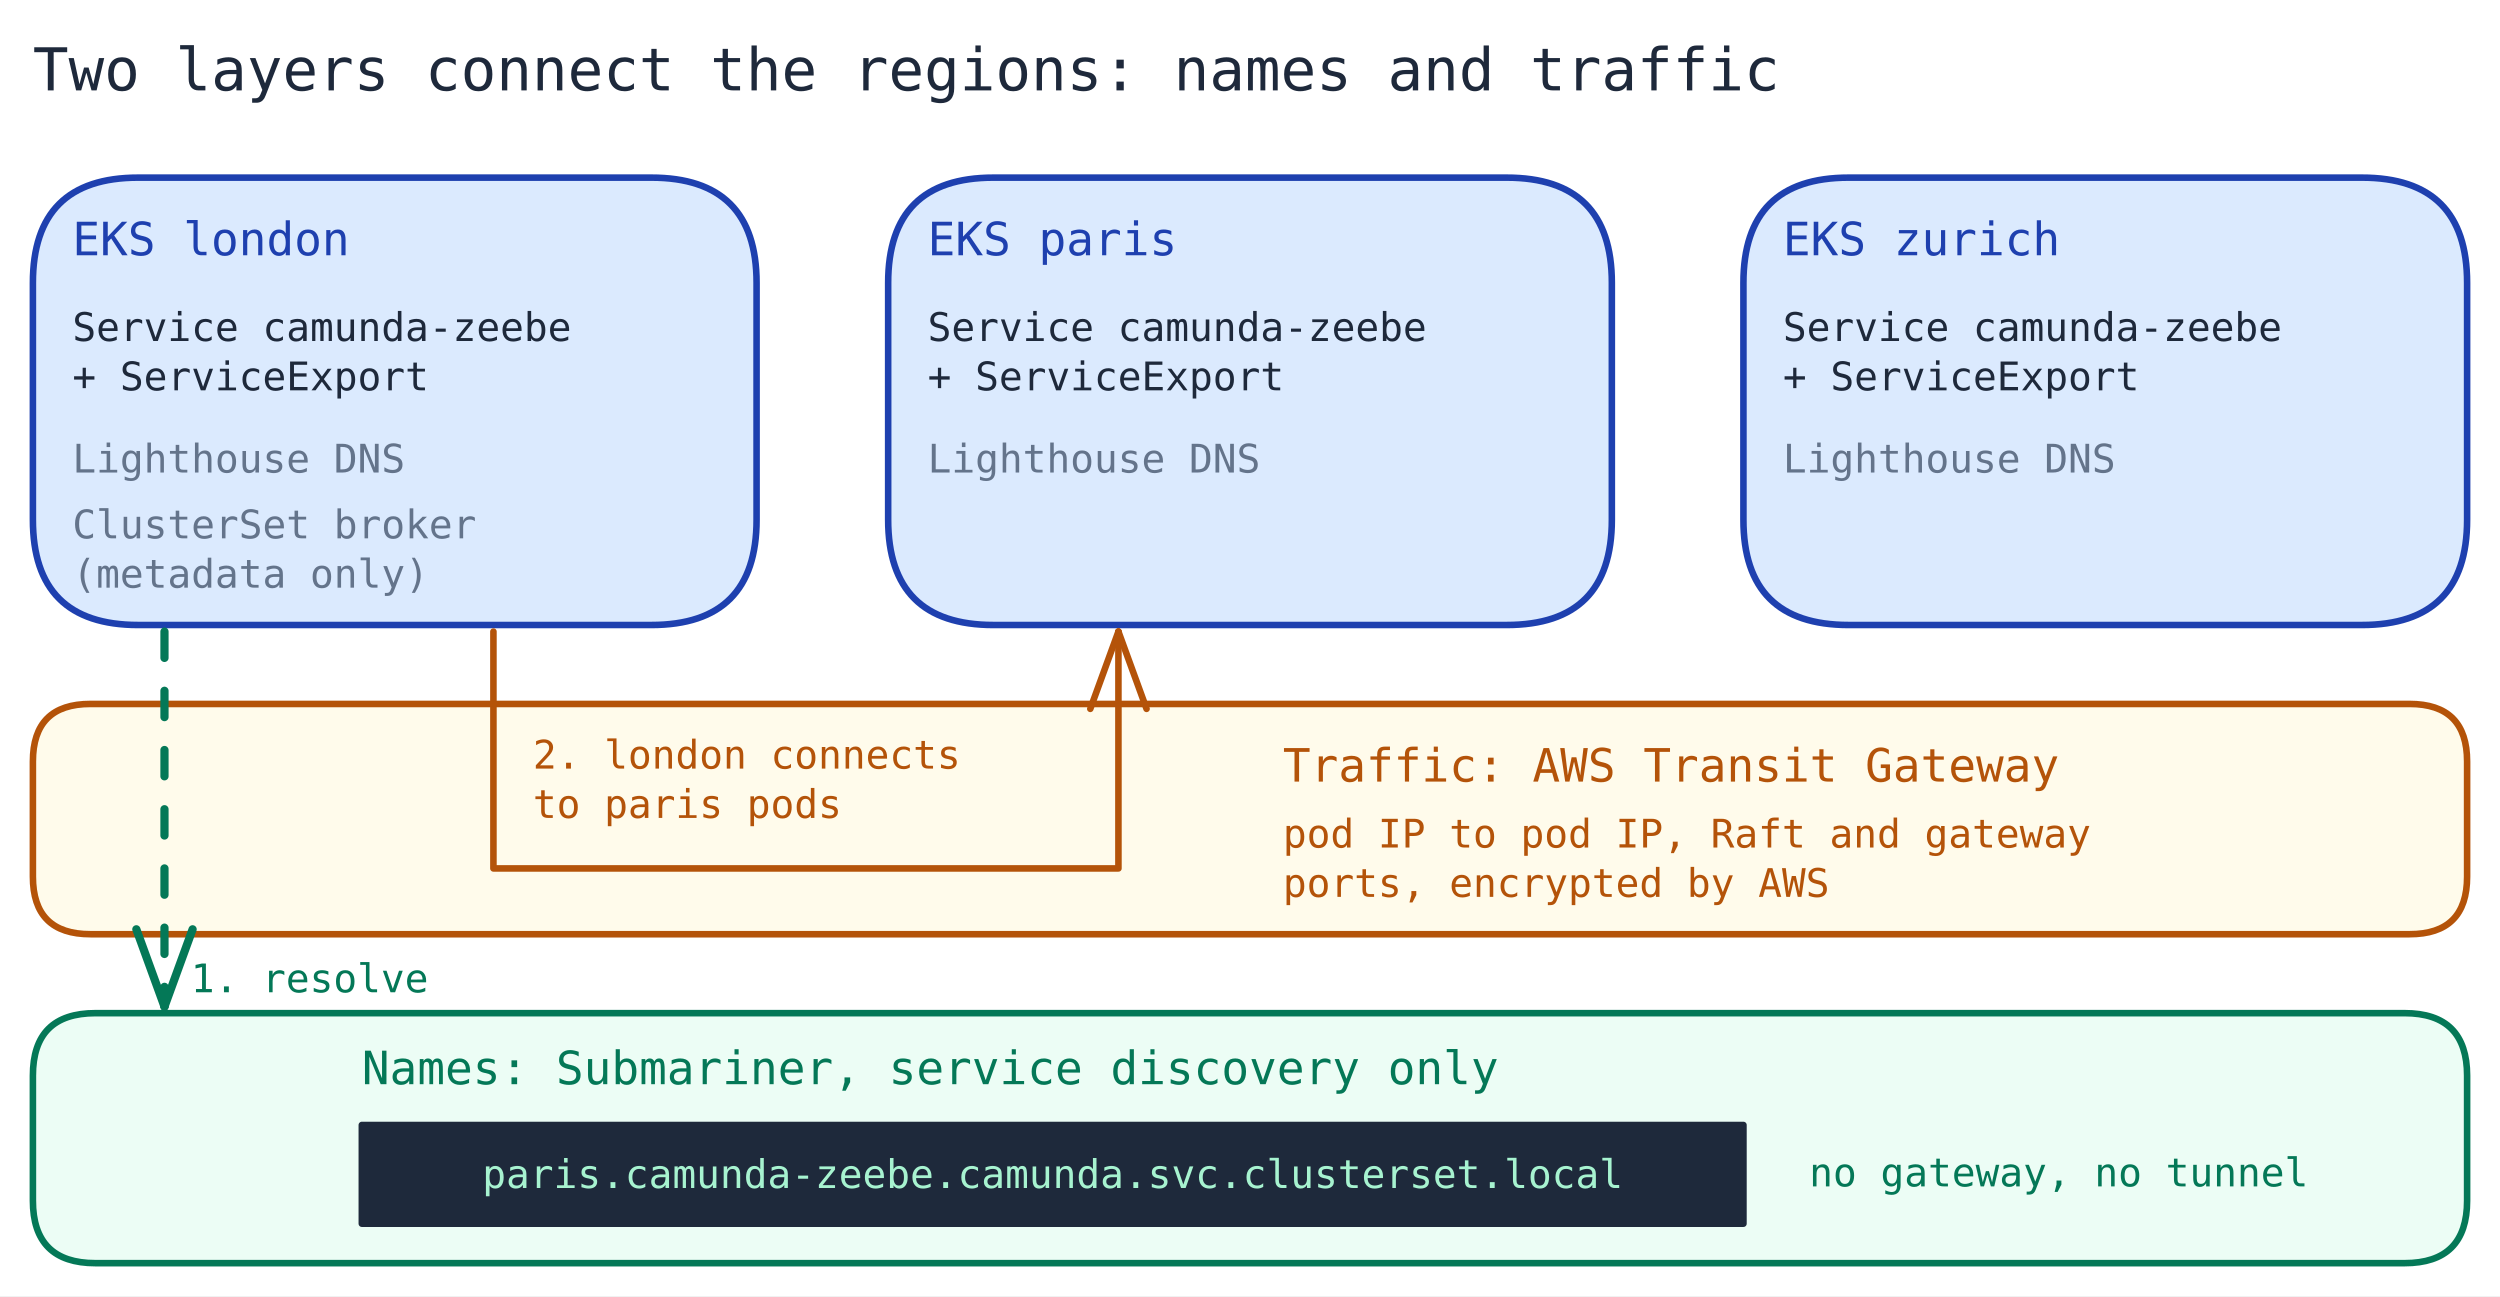
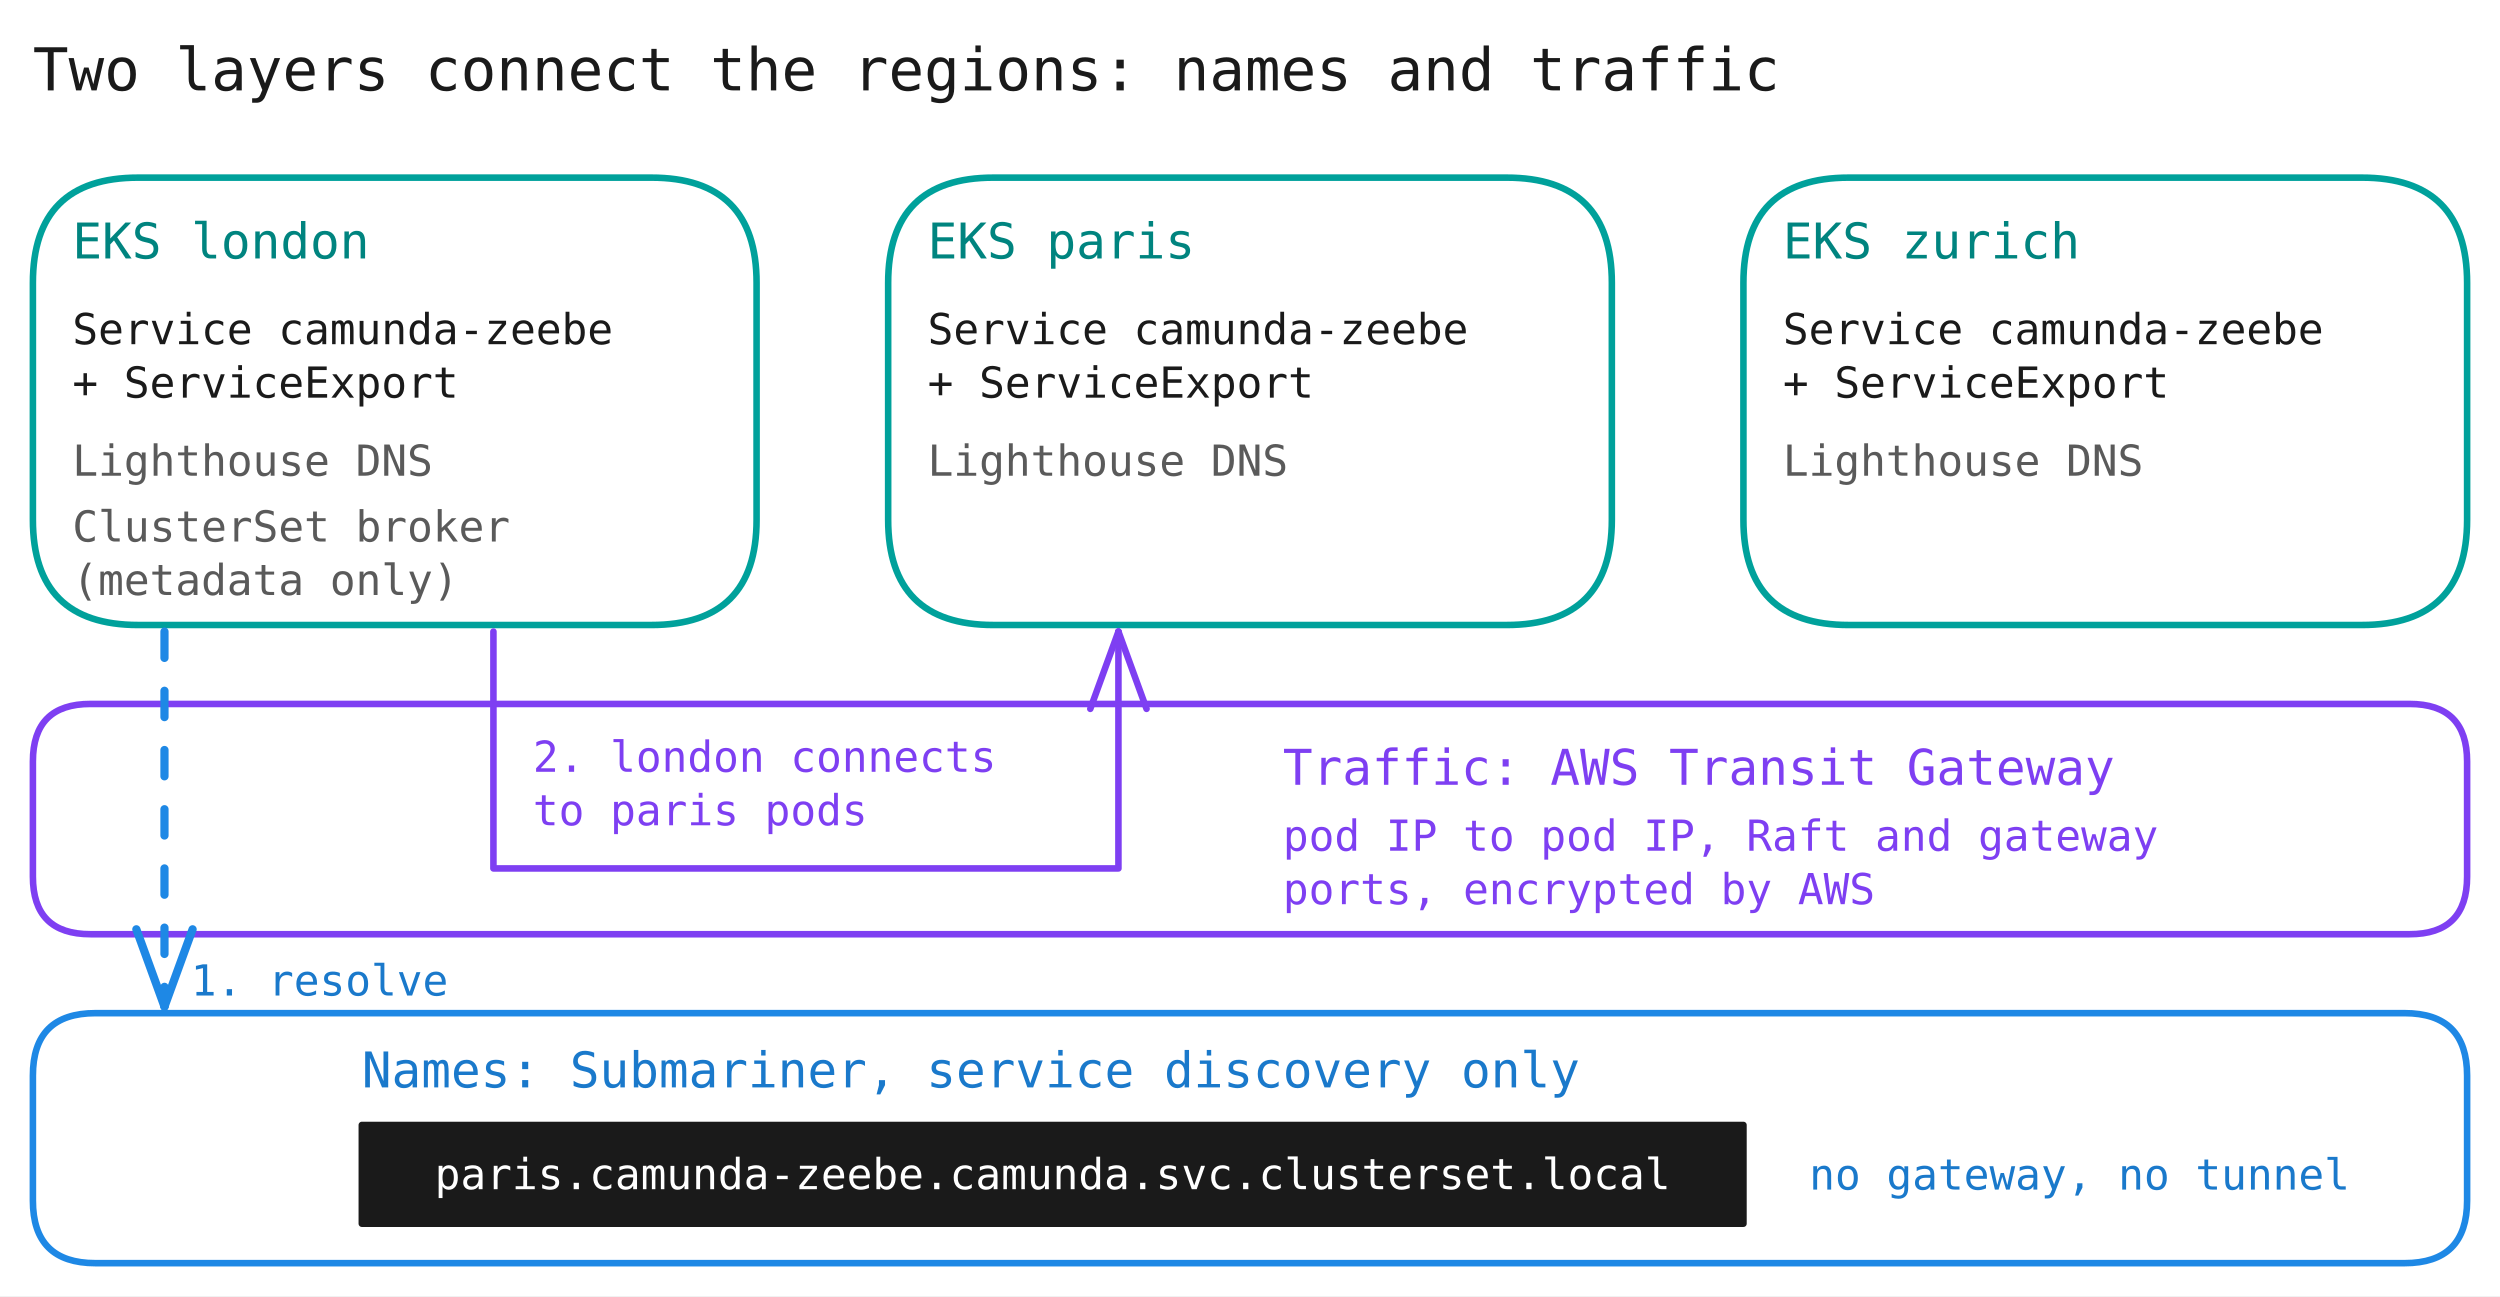
<svg xmlns="http://www.w3.org/2000/svg" version="1.1" viewBox="0 0 760 394">
  <defs />
  <rect x="0" y="0" width="760" height="394" fill="#ffffff" />
  <g transform="translate(10 10) rotate(0 264.6 11.25)">
-     <text x="0" y="17.49" font-family="ui-monospace, SFMono-Regular, Menlo, Consolas, monospace" font-size="18px" fill="#1e293b" text-anchor="start" style="white-space: pre;" direction="ltr" dominant-baseline="alphabetic">Two layers connect the regions: names and traffic</text>
+     <text x="0" y="17.49" font-family="ui-monospace, SFMono-Regular, Menlo, Consolas, monospace" font-size="18px" fill="#1a1a1a" text-anchor="start" style="white-space: pre;" direction="ltr" dominant-baseline="alphabetic">Two layers connect the regions: names and traffic</text>
  </g>
  <g stroke-linecap="round" transform="translate(10 54) rotate(0 110 68)">
-     <path d="M32 0 C67.01 0, 102.03 0, 188 0 C209.33 0, 220 10.67, 220 32 C220 46.87, 220 61.75, 220 104 C220 125.33, 209.33 136, 188 136 C142.32 136, 96.64 136, 32 136 C10.67 136, 0 125.33, 0 104 C0 80.45, 0 56.91, 0 32 C0 10.67, 10.67 0, 32 0" stroke="none" stroke-width="0" fill="#dbeafe" />
-     <path d="M32 0 C63.9 0, 95.81 0, 188 0 M32 0 C84.7 0, 137.39 0, 188 0 M188 0 C209.33 0, 220 10.67, 220 32 M188 0 C209.33 0, 220 10.67, 220 32 M220 32 C220 56.29, 220 80.57, 220 104 M220 32 C220 53.68, 220 75.35, 220 104 M220 104 C220 125.33, 209.33 136, 188 136 M220 104 C220 125.33, 209.33 136, 188 136 M188 136 C140.6 136, 93.21 136, 32 136 M188 136 C148.69 136, 109.39 136, 32 136 M32 136 C10.67 136, 0 125.33, 0 104 M32 136 C10.67 136, 0 125.33, 0 104 M0 104 C0 76.43, 0 48.86, 0 32 M0 104 C0 77.4, 0 50.79, 0 32 M0 32 C0 10.67, 10.67 0, 32 0 M0 32 C0 10.67, 10.67 0, 32 0" stroke="#1e40af" stroke-width="2" fill="none" />
+     <path d="M32 0 C67.01 0, 102.03 0, 188 0 C209.33 0, 220 10.67, 220 32 C220 46.87, 220 61.75, 220 104 C220 125.33, 209.33 136, 188 136 C142.32 136, 96.64 136, 32 136 C10.67 136, 0 125.33, 0 104 C0 80.45, 0 56.91, 0 32 C0 10.67, 10.67 0, 32 0" stroke="none" stroke-width="0" fill="#ffffff" />
+     <path d="M32 0 C63.9 0, 95.81 0, 188 0 M32 0 C84.7 0, 137.39 0, 188 0 M188 0 C209.33 0, 220 10.67, 220 32 M188 0 C209.33 0, 220 10.67, 220 32 M220 32 C220 56.29, 220 80.57, 220 104 M220 32 C220 53.68, 220 75.35, 220 104 M220 104 C220 125.33, 209.33 136, 188 136 M220 104 C220 125.33, 209.33 136, 188 136 M188 136 C140.6 136, 93.21 136, 32 136 M188 136 C148.69 136, 109.39 136, 32 136 M32 136 C10.67 136, 0 125.33, 0 104 M32 136 C10.67 136, 0 125.33, 0 104 M0 104 C0 76.43, 0 48.86, 0 32 M0 104 C0 77.4, 0 50.79, 0 32 M0 32 C0 10.67, 10.67 0, 32 0 M0 32 C0 10.67, 10.67 0, 32 0" stroke="#00a19b" stroke-width="2" fill="none" />
  </g>
-   <g transform="translate(22 64) rotate(0 42 8.75)">
-     <text x="0" y="13.604" font-family="ui-monospace, SFMono-Regular, Menlo, Consolas, monospace" font-size="14px" fill="#1e40af" text-anchor="start" style="white-space: pre;" direction="ltr" dominant-baseline="alphabetic">EKS london</text>
+   <g transform="translate(22 64) rotate(0 45 9.375)">
+     <text x="0" y="14.575" font-family="ui-monospace, SFMono-Regular, Menlo, Consolas, monospace" font-size="15px" fill="#00847f" text-anchor="start" style="white-space: pre;" direction="ltr" dominant-baseline="alphabetic">EKS london</text>
  </g>
-   <g transform="translate(22 92) rotate(0 75.6 15)">
-     <text x="0" y="11.66" font-family="ui-monospace, SFMono-Regular, Menlo, Consolas, monospace" font-size="12px" fill="#1e293b" text-anchor="start" style="white-space: pre;" direction="ltr" dominant-baseline="alphabetic">Service camunda-zeebe</text>
-     <text x="0" y="26.66" font-family="ui-monospace, SFMono-Regular, Menlo, Consolas, monospace" font-size="12px" fill="#1e293b" text-anchor="start" style="white-space: pre;" direction="ltr" dominant-baseline="alphabetic">+ ServiceExport</text>
+   <g transform="translate(22 92) rotate(0 81.9 16.25)">
+     <text x="0" y="12.632" font-family="ui-monospace, SFMono-Regular, Menlo, Consolas, monospace" font-size="13px" fill="#1a1a1a" text-anchor="start" style="white-space: pre;" direction="ltr" dominant-baseline="alphabetic">Service camunda-zeebe</text>
+     <text x="0" y="28.882" font-family="ui-monospace, SFMono-Regular, Menlo, Consolas, monospace" font-size="13px" fill="#1a1a1a" text-anchor="start" style="white-space: pre;" direction="ltr" dominant-baseline="alphabetic">+ ServiceExport</text>
  </g>
-   <g transform="translate(22 132) rotate(0 50.4 7.5)">
-     <text x="0" y="11.66" font-family="ui-monospace, SFMono-Regular, Menlo, Consolas, monospace" font-size="12px" fill="#64748b" text-anchor="start" style="white-space: pre;" direction="ltr" dominant-baseline="alphabetic">Lighthouse DNS</text>
+   <g transform="translate(22 132) rotate(0 54.6 8.125)">
+     <text x="0" y="12.632" font-family="ui-monospace, SFMono-Regular, Menlo, Consolas, monospace" font-size="13px" fill="#5a5a5a" text-anchor="start" style="white-space: pre;" direction="ltr" dominant-baseline="alphabetic">Lighthouse DNS</text>
  </g>
-   <g transform="translate(22 152) rotate(0 61.2 15)">
-     <text x="0" y="11.66" font-family="ui-monospace, SFMono-Regular, Menlo, Consolas, monospace" font-size="12px" fill="#64748b" text-anchor="start" style="white-space: pre;" direction="ltr" dominant-baseline="alphabetic">ClusterSet broker</text>
-     <text x="0" y="26.66" font-family="ui-monospace, SFMono-Regular, Menlo, Consolas, monospace" font-size="12px" fill="#64748b" text-anchor="start" style="white-space: pre;" direction="ltr" dominant-baseline="alphabetic">(metadata only)</text>
+   <g transform="translate(22 152) rotate(0 66.3 16.25)">
+     <text x="0" y="12.632" font-family="ui-monospace, SFMono-Regular, Menlo, Consolas, monospace" font-size="13px" fill="#5a5a5a" text-anchor="start" style="white-space: pre;" direction="ltr" dominant-baseline="alphabetic">ClusterSet broker</text>
+     <text x="0" y="28.882" font-family="ui-monospace, SFMono-Regular, Menlo, Consolas, monospace" font-size="13px" fill="#5a5a5a" text-anchor="start" style="white-space: pre;" direction="ltr" dominant-baseline="alphabetic">(metadata only)</text>
  </g>
  <g stroke-linecap="round" transform="translate(270 54) rotate(0 110 68)">
-     <path d="M32 0 C66.99 0, 101.98 0, 188 0 C209.33 0, 220 10.67, 220 32 C220 50.73, 220 69.46, 220 104 C220 125.33, 209.33 136, 188 136 C149.46 136, 110.92 136, 32 136 C10.67 136, 0 125.33, 0 104 C0 78.12, 0 52.24, 0 32 C0 10.67, 10.67 0, 32 0" stroke="none" stroke-width="0" fill="#dbeafe" />
-     <path d="M32 0 C63.91 0, 95.82 0, 188 0 M32 0 C72.21 0, 112.42 0, 188 0 M188 0 C209.33 0, 220 10.67, 220 32 M188 0 C209.33 0, 220 10.67, 220 32 M220 32 C220 54.49, 220 76.98, 220 104 M220 32 C220 60.53, 220 89.07, 220 104 M220 104 C220 125.33, 209.33 136, 188 136 M220 104 C220 125.33, 209.33 136, 188 136 M188 136 C147.35 136, 106.71 136, 32 136 M188 136 C155.21 136, 122.43 136, 32 136 M32 136 C10.67 136, 0 125.33, 0 104 M32 136 C10.67 136, 0 125.33, 0 104 M0 104 C0 85.93, 0 67.85, 0 32 M0 104 C0 79.98, 0 55.95, 0 32 M0 32 C0 10.67, 10.67 0, 32 0 M0 32 C0 10.67, 10.67 0, 32 0" stroke="#1e40af" stroke-width="2" fill="none" />
+     <path d="M32 0 C66.99 0, 101.98 0, 188 0 C209.33 0, 220 10.67, 220 32 C220 50.73, 220 69.46, 220 104 C220 125.33, 209.33 136, 188 136 C149.46 136, 110.92 136, 32 136 C10.67 136, 0 125.33, 0 104 C0 78.12, 0 52.24, 0 32 C0 10.67, 10.67 0, 32 0" stroke="none" stroke-width="0" fill="#ffffff" />
+     <path d="M32 0 C63.91 0, 95.82 0, 188 0 M32 0 C72.21 0, 112.42 0, 188 0 M188 0 C209.33 0, 220 10.67, 220 32 M188 0 C209.33 0, 220 10.67, 220 32 M220 32 C220 54.49, 220 76.98, 220 104 M220 32 C220 60.53, 220 89.07, 220 104 M220 104 C220 125.33, 209.33 136, 188 136 M220 104 C220 125.33, 209.33 136, 188 136 M188 136 C147.35 136, 106.71 136, 32 136 M188 136 C155.21 136, 122.43 136, 32 136 M32 136 C10.67 136, 0 125.33, 0 104 M32 136 C10.67 136, 0 125.33, 0 104 M0 104 C0 85.93, 0 67.85, 0 32 M0 104 C0 79.98, 0 55.95, 0 32 M0 32 C0 10.67, 10.67 0, 32 0 M0 32 C0 10.67, 10.67 0, 32 0" stroke="#00a19b" stroke-width="2" fill="none" />
  </g>
-   <g transform="translate(282 64) rotate(0 37.8 8.75)">
-     <text x="0" y="13.604" font-family="ui-monospace, SFMono-Regular, Menlo, Consolas, monospace" font-size="14px" fill="#1e40af" text-anchor="start" style="white-space: pre;" direction="ltr" dominant-baseline="alphabetic">EKS paris</text>
+   <g transform="translate(282 64) rotate(0 40.5 9.375)">
+     <text x="0" y="14.575" font-family="ui-monospace, SFMono-Regular, Menlo, Consolas, monospace" font-size="15px" fill="#00847f" text-anchor="start" style="white-space: pre;" direction="ltr" dominant-baseline="alphabetic">EKS paris</text>
  </g>
-   <g transform="translate(282 92) rotate(0 75.6 15)">
-     <text x="0" y="11.66" font-family="ui-monospace, SFMono-Regular, Menlo, Consolas, monospace" font-size="12px" fill="#1e293b" text-anchor="start" style="white-space: pre;" direction="ltr" dominant-baseline="alphabetic">Service camunda-zeebe</text>
-     <text x="0" y="26.66" font-family="ui-monospace, SFMono-Regular, Menlo, Consolas, monospace" font-size="12px" fill="#1e293b" text-anchor="start" style="white-space: pre;" direction="ltr" dominant-baseline="alphabetic">+ ServiceExport</text>
+   <g transform="translate(282 92) rotate(0 81.9 16.25)">
+     <text x="0" y="12.632" font-family="ui-monospace, SFMono-Regular, Menlo, Consolas, monospace" font-size="13px" fill="#1a1a1a" text-anchor="start" style="white-space: pre;" direction="ltr" dominant-baseline="alphabetic">Service camunda-zeebe</text>
+     <text x="0" y="28.882" font-family="ui-monospace, SFMono-Regular, Menlo, Consolas, monospace" font-size="13px" fill="#1a1a1a" text-anchor="start" style="white-space: pre;" direction="ltr" dominant-baseline="alphabetic">+ ServiceExport</text>
  </g>
-   <g transform="translate(282 132) rotate(0 50.4 7.5)">
-     <text x="0" y="11.66" font-family="ui-monospace, SFMono-Regular, Menlo, Consolas, monospace" font-size="12px" fill="#64748b" text-anchor="start" style="white-space: pre;" direction="ltr" dominant-baseline="alphabetic">Lighthouse DNS</text>
+   <g transform="translate(282 132) rotate(0 54.6 8.125)">
+     <text x="0" y="12.632" font-family="ui-monospace, SFMono-Regular, Menlo, Consolas, monospace" font-size="13px" fill="#5a5a5a" text-anchor="start" style="white-space: pre;" direction="ltr" dominant-baseline="alphabetic">Lighthouse DNS</text>
  </g>
  <g stroke-linecap="round" transform="translate(530 54) rotate(0 110 68)">
-     <path d="M32 0 C91.93 0, 151.86 0, 188 0 C209.33 0, 220 10.67, 220 32 C220 50.93, 220 69.87, 220 104 C220 125.33, 209.33 136, 188 136 C136.45 136, 84.91 136, 32 136 C10.67 136, 0 125.33, 0 104 C0 82.01, 0 60.03, 0 32 C0 10.67, 10.67 0, 32 0" stroke="none" stroke-width="0" fill="#dbeafe" />
-     <path d="M32 0 C63.92 0, 95.83 0, 188 0 M32 0 C68.46 0, 104.91 0, 188 0 M188 0 C209.33 0, 220 10.67, 220 32 M188 0 C209.33 0, 220 10.67, 220 32 M220 32 C220 50.17, 220 68.34, 220 104 M220 32 C220 54.5, 220 77, 220 104 M220 104 C220 125.33, 209.33 136, 188 136 M220 104 C220 125.33, 209.33 136, 188 136 M188 136 C127.8 136, 67.59 136, 32 136 M188 136 C135.47 136, 82.94 136, 32 136 M32 136 C10.67 136, 0 125.33, 0 104 M32 136 C10.67 136, 0 125.33, 0 104 M0 104 C0 79.12, 0 54.25, 0 32 M0 104 C0 79.16, 0 54.32, 0 32 M0 32 C0 10.67, 10.67 0, 32 0 M0 32 C0 10.67, 10.67 0, 32 0" stroke="#1e40af" stroke-width="2" fill="none" />
+     <path d="M32 0 C91.93 0, 151.86 0, 188 0 C209.33 0, 220 10.67, 220 32 C220 50.93, 220 69.87, 220 104 C220 125.33, 209.33 136, 188 136 C136.45 136, 84.91 136, 32 136 C10.67 136, 0 125.33, 0 104 C0 82.01, 0 60.03, 0 32 C0 10.67, 10.67 0, 32 0" stroke="none" stroke-width="0" fill="#ffffff" />
+     <path d="M32 0 C63.92 0, 95.83 0, 188 0 M32 0 C68.46 0, 104.91 0, 188 0 M188 0 C209.33 0, 220 10.67, 220 32 M188 0 C209.33 0, 220 10.67, 220 32 M220 32 C220 50.17, 220 68.34, 220 104 M220 32 C220 54.5, 220 77, 220 104 M220 104 C220 125.33, 209.33 136, 188 136 M220 104 C220 125.33, 209.33 136, 188 136 M188 136 C127.8 136, 67.59 136, 32 136 M188 136 C135.47 136, 82.94 136, 32 136 M32 136 C10.67 136, 0 125.33, 0 104 M32 136 C10.67 136, 0 125.33, 0 104 M0 104 C0 79.12, 0 54.25, 0 32 M0 104 C0 79.16, 0 54.32, 0 32 M0 32 C0 10.67, 10.67 0, 32 0 M0 32 C0 10.67, 10.67 0, 32 0" stroke="#00a19b" stroke-width="2" fill="none" />
  </g>
-   <g transform="translate(542 64) rotate(0 42 8.75)">
-     <text x="0" y="13.604" font-family="ui-monospace, SFMono-Regular, Menlo, Consolas, monospace" font-size="14px" fill="#1e40af" text-anchor="start" style="white-space: pre;" direction="ltr" dominant-baseline="alphabetic">EKS zurich</text>
+   <g transform="translate(542 64) rotate(0 45 9.375)">
+     <text x="0" y="14.575" font-family="ui-monospace, SFMono-Regular, Menlo, Consolas, monospace" font-size="15px" fill="#00847f" text-anchor="start" style="white-space: pre;" direction="ltr" dominant-baseline="alphabetic">EKS zurich</text>
  </g>
-   <g transform="translate(542 92) rotate(0 75.6 15)">
-     <text x="0" y="11.66" font-family="ui-monospace, SFMono-Regular, Menlo, Consolas, monospace" font-size="12px" fill="#1e293b" text-anchor="start" style="white-space: pre;" direction="ltr" dominant-baseline="alphabetic">Service camunda-zeebe</text>
-     <text x="0" y="26.66" font-family="ui-monospace, SFMono-Regular, Menlo, Consolas, monospace" font-size="12px" fill="#1e293b" text-anchor="start" style="white-space: pre;" direction="ltr" dominant-baseline="alphabetic">+ ServiceExport</text>
+   <g transform="translate(542 92) rotate(0 81.9 16.25)">
+     <text x="0" y="12.632" font-family="ui-monospace, SFMono-Regular, Menlo, Consolas, monospace" font-size="13px" fill="#1a1a1a" text-anchor="start" style="white-space: pre;" direction="ltr" dominant-baseline="alphabetic">Service camunda-zeebe</text>
+     <text x="0" y="28.882" font-family="ui-monospace, SFMono-Regular, Menlo, Consolas, monospace" font-size="13px" fill="#1a1a1a" text-anchor="start" style="white-space: pre;" direction="ltr" dominant-baseline="alphabetic">+ ServiceExport</text>
  </g>
-   <g transform="translate(542 132) rotate(0 50.4 7.5)">
-     <text x="0" y="11.66" font-family="ui-monospace, SFMono-Regular, Menlo, Consolas, monospace" font-size="12px" fill="#64748b" text-anchor="start" style="white-space: pre;" direction="ltr" dominant-baseline="alphabetic">Lighthouse DNS</text>
+   <g transform="translate(542 132) rotate(0 54.6 8.125)">
+     <text x="0" y="12.632" font-family="ui-monospace, SFMono-Regular, Menlo, Consolas, monospace" font-size="13px" fill="#5a5a5a" text-anchor="start" style="white-space: pre;" direction="ltr" dominant-baseline="alphabetic">Lighthouse DNS</text>
  </g>
  <g stroke-linecap="round" transform="translate(10 214) rotate(0 370 35)">
-     <path d="M17.5 0 C260.06 0, 502.61 0, 722.5 0 C734.17 0, 740 5.83, 740 17.5 C740 26.8, 740 36.11, 740 52.5 C740 64.17, 734.17 70, 722.5 70 C571.78 70, 421.05 70, 17.5 70 C5.83 70, 0 64.17, 0 52.5 C0 43.7, 0 34.91, 0 17.5 C0 5.83, 5.83 0, 17.5 0" stroke="none" stroke-width="0" fill="#fffbeb" />
-     <path d="M17.5 0 C161.76 0, 306.02 0, 722.5 0 M17.5 0 C165.3 0, 313.1 0, 722.5 0 M722.5 0 C734.17 0, 740 5.83, 740 17.5 M722.5 0 C734.17 0, 740 5.83, 740 17.5 M740 17.5 C740 31.23, 740 44.97, 740 52.5 M740 17.5 C740 25.5, 740 33.51, 740 52.5 M740 52.5 C740 64.17, 734.17 70, 722.5 70 M740 52.5 C740 64.17, 734.17 70, 722.5 70 M722.5 70 C503.03 70, 283.56 70, 17.5 70 M722.5 70 C536.87 70, 351.25 70, 17.5 70 M17.5 70 C5.83 70, 0 64.17, 0 52.5 M17.5 70 C5.83 70, 0 64.17, 0 52.5 M0 52.5 C0 44.1, 0 35.7, 0 17.5 M0 52.5 C0 40.03, 0 27.56, 0 17.5 M0 17.5 C0 5.83, 5.83 0, 17.5 0 M0 17.5 C0 5.83, 5.83 0, 17.5 0" stroke="#b45309" stroke-width="2" fill="none" />
+     <path d="M17.5 0 C260.06 0, 502.61 0, 722.5 0 C734.17 0, 740 5.83, 740 17.5 C740 26.8, 740 36.11, 740 52.5 C740 64.17, 734.17 70, 722.5 70 C571.78 70, 421.05 70, 17.5 70 C5.83 70, 0 64.17, 0 52.5 C0 43.7, 0 34.91, 0 17.5 C0 5.83, 5.83 0, 17.5 0" stroke="none" stroke-width="0" fill="#ffffff" />
+     <path d="M17.5 0 C161.76 0, 306.02 0, 722.5 0 M17.5 0 C165.3 0, 313.1 0, 722.5 0 M722.5 0 C734.17 0, 740 5.83, 740 17.5 M722.5 0 C734.17 0, 740 5.83, 740 17.5 M740 17.5 C740 31.23, 740 44.97, 740 52.5 M740 17.5 C740 25.5, 740 33.51, 740 52.5 M740 52.5 C740 64.17, 734.17 70, 722.5 70 M740 52.5 C740 64.17, 734.17 70, 722.5 70 M722.5 70 C503.03 70, 283.56 70, 17.5 70 M722.5 70 C536.87 70, 351.25 70, 17.5 70 M17.5 70 C5.83 70, 0 64.17, 0 52.5 M17.5 70 C5.83 70, 0 64.17, 0 52.5 M0 52.5 C0 44.1, 0 35.7, 0 17.5 M0 52.5 C0 40.03, 0 27.56, 0 17.5 M0 17.5 C0 5.83, 5.83 0, 17.5 0 M0 17.5 C0 5.83, 5.83 0, 17.5 0" stroke="#7e3ff2" stroke-width="2" fill="none" />
  </g>
-   <g transform="translate(390 224) rotate(0 117.6 8.75)">
-     <text x="0" y="13.604" font-family="ui-monospace, SFMono-Regular, Menlo, Consolas, monospace" font-size="14px" fill="#b45309" text-anchor="start" style="white-space: pre;" direction="ltr" dominant-baseline="alphabetic">Traffic: AWS Transit Gateway</text>
+   <g transform="translate(390 224) rotate(0 126 9.375)">
+     <text x="0" y="14.575" font-family="ui-monospace, SFMono-Regular, Menlo, Consolas, monospace" font-size="15px" fill="#7e3ff2" text-anchor="start" style="white-space: pre;" direction="ltr" dominant-baseline="alphabetic">Traffic: AWS Transit Gateway</text>
  </g>
-   <g transform="translate(390 246) rotate(0 122.4 15)">
-     <text x="0" y="11.66" font-family="ui-monospace, SFMono-Regular, Menlo, Consolas, monospace" font-size="12px" fill="#b45309" text-anchor="start" style="white-space: pre;" direction="ltr" dominant-baseline="alphabetic">pod IP to pod IP, Raft and gateway</text>
-     <text x="0" y="26.66" font-family="ui-monospace, SFMono-Regular, Menlo, Consolas, monospace" font-size="12px" fill="#b45309" text-anchor="start" style="white-space: pre;" direction="ltr" dominant-baseline="alphabetic">ports, encrypted by AWS</text>
+   <g transform="translate(390 246) rotate(0 132.6 16.25)">
+     <text x="0" y="12.632" font-family="ui-monospace, SFMono-Regular, Menlo, Consolas, monospace" font-size="13px" fill="#7e3ff2" text-anchor="start" style="white-space: pre;" direction="ltr" dominant-baseline="alphabetic">pod IP to pod IP, Raft and gateway</text>
+     <text x="0" y="28.882" font-family="ui-monospace, SFMono-Regular, Menlo, Consolas, monospace" font-size="13px" fill="#7e3ff2" text-anchor="start" style="white-space: pre;" direction="ltr" dominant-baseline="alphabetic">ports, encrypted by AWS</text>
  </g>
  <g stroke-linecap="round">
    <g transform="translate(150 192) rotate(0 95 36)">
-       <path d="M0 0 C0 14.73, 0 29.47, 0 72 M0 0 C0 17.4, 0 34.79, 0 72 M0 72 C62.32 72, 124.63 72, 190 72 M0 72 C45.82 72, 91.64 72, 190 72 M190 72 C190 57.29, 190 42.57, 190 0 M190 72 C190 50.39, 190 28.78, 190 0" stroke="#b45309" stroke-width="2" fill="none" />
+       <path d="M0 0 C0 14.73, 0 29.47, 0 72 M0 0 C0 17.4, 0 34.79, 0 72 M0 72 C62.32 72, 124.63 72, 190 72 M0 72 C45.82 72, 91.64 72, 190 72 M190 72 C190 57.29, 190 42.57, 190 0 M190 72 C190 50.39, 190 28.78, 190 0" stroke="#7e3ff2" stroke-width="2" fill="none" />
    </g>
    <g transform="translate(150 192) rotate(0 95 36)">
-       <path d="M198.55 23.49 C196.8 18.68, 195.05 13.88, 190 0 M198.55 23.49 C196.48 17.82, 194.42 12.14, 190 0" stroke="#b45309" stroke-width="2" fill="none" />
+       <path d="M198.55 23.49 C196.8 18.68, 195.05 13.88, 190 0 M198.55 23.49 C196.48 17.82, 194.42 12.14, 190 0" stroke="#7e3ff2" stroke-width="2" fill="none" />
    </g>
    <g transform="translate(150 192) rotate(0 95 36)">
-       <path d="M181.45 23.49 C183.2 18.68, 184.95 13.88, 190 0 M181.45 23.49 C183.52 17.82, 185.58 12.14, 190 0" stroke="#b45309" stroke-width="2" fill="none" />
+       <path d="M181.45 23.49 C183.2 18.68, 184.95 13.88, 190 0 M181.45 23.49 C183.52 17.82, 185.58 12.14, 190 0" stroke="#7e3ff2" stroke-width="2" fill="none" />
    </g>
  </g>
  <mask />
-   <g transform="translate(162 222) rotate(0 64.8 15)">
-     <text x="0" y="11.66" font-family="ui-monospace, SFMono-Regular, Menlo, Consolas, monospace" font-size="12px" fill="#b45309" text-anchor="start" style="white-space: pre;" direction="ltr" dominant-baseline="alphabetic">2. london connects</text>
-     <text x="0" y="26.66" font-family="ui-monospace, SFMono-Regular, Menlo, Consolas, monospace" font-size="12px" fill="#b45309" text-anchor="start" style="white-space: pre;" direction="ltr" dominant-baseline="alphabetic">   to paris pods</text>
+   <g transform="translate(162 222) rotate(0 70.2 16.25)">
+     <text x="0" y="12.632" font-family="ui-monospace, SFMono-Regular, Menlo, Consolas, monospace" font-size="13px" fill="#7e3ff2" text-anchor="start" style="white-space: pre;" direction="ltr" dominant-baseline="alphabetic">2. london connects</text>
+     <text x="0" y="28.882" font-family="ui-monospace, SFMono-Regular, Menlo, Consolas, monospace" font-size="13px" fill="#7e3ff2" text-anchor="start" style="white-space: pre;" direction="ltr" dominant-baseline="alphabetic">   to paris pods</text>
  </g>
  <g stroke-linecap="round" transform="translate(10 308) rotate(0 370 38)">
-     <path d="M19 0 C260.41 0, 501.83 0, 721 0 C733.67 0, 740 6.33, 740 19 C740 31.14, 740 43.27, 740 57 C740 69.67, 733.67 76, 721 76 C462.65 76, 204.31 76, 19 76 C6.33 76, 0 69.67, 0 57 C0 46.22, 0 35.44, 0 19 C0 6.33, 6.33 0, 19 0" stroke="none" stroke-width="0" fill="#ecfdf5" />
-     <path d="M19 0 C162.68 0, 306.35 0, 721 0 M19 0 C250.37 0, 481.73 0, 721 0 M721 0 C733.67 0, 740 6.33, 740 19 M721 0 C733.67 0, 740 6.33, 740 19 M740 19 C740 32.96, 740 46.92, 740 57 M740 19 C740 31.31, 740 43.61, 740 57 M740 57 C740 69.67, 733.67 76, 721 76 M740 57 C740 69.67, 733.67 76, 721 76 M721 76 C532.84 76, 344.69 76, 19 76 M721 76 C565.5 76, 410.01 76, 19 76 M19 76 C6.33 76, 0 69.67, 0 57 M19 76 C6.33 76, 0 69.67, 0 57 M0 57 C0 45.29, 0 33.59, 0 19 M0 57 C0 44.82, 0 32.64, 0 19 M0 19 C0 6.33, 6.33 0, 19 0 M0 19 C0 6.33, 6.33 0, 19 0" stroke="#047857" stroke-width="2" fill="none" />
+     <path d="M19 0 C260.41 0, 501.83 0, 721 0 C733.67 0, 740 6.33, 740 19 C740 31.14, 740 43.27, 740 57 C740 69.67, 733.67 76, 721 76 C462.65 76, 204.31 76, 19 76 C6.33 76, 0 69.67, 0 57 C0 46.22, 0 35.44, 0 19 C0 6.33, 6.33 0, 19 0" stroke="none" stroke-width="0" fill="#ffffff" />
+     <path d="M19 0 C162.68 0, 306.35 0, 721 0 M19 0 C250.37 0, 481.73 0, 721 0 M721 0 C733.67 0, 740 6.33, 740 19 M721 0 C733.67 0, 740 6.33, 740 19 M740 19 C740 32.96, 740 46.92, 740 57 M740 19 C740 31.31, 740 43.61, 740 57 M740 57 C740 69.67, 733.67 76, 721 76 M740 57 C740 69.67, 733.67 76, 721 76 M721 76 C532.84 76, 344.69 76, 19 76 M721 76 C565.5 76, 410.01 76, 19 76 M19 76 C6.33 76, 0 69.67, 0 57 M19 76 C6.33 76, 0 69.67, 0 57 M0 57 C0 45.29, 0 33.59, 0 19 M0 57 C0 44.82, 0 32.64, 0 19 M0 19 C0 6.33, 6.33 0, 19 0 M0 19 C0 6.33, 6.33 0, 19 0" stroke="#1e88e5" stroke-width="2" fill="none" />
  </g>
-   <g transform="translate(110 316) rotate(0 172.2 8.75)">
-     <text x="0" y="13.604" font-family="ui-monospace, SFMono-Regular, Menlo, Consolas, monospace" font-size="14px" fill="#047857" text-anchor="start" style="white-space: pre;" direction="ltr" dominant-baseline="alphabetic">Names: Submariner, service discovery only</text>
+   <g transform="translate(110 316) rotate(0 184.5 9.375)">
+     <text x="0" y="14.575" font-family="ui-monospace, SFMono-Regular, Menlo, Consolas, monospace" font-size="15px" fill="#1a79cb" text-anchor="start" style="white-space: pre;" direction="ltr" dominant-baseline="alphabetic">Names: Submariner, service discovery only</text>
  </g>
  <g stroke-linecap="round" transform="translate(110 342) rotate(0 210 15)">
-     <path d="M0 0 L420 0 L420 30 L0 30" stroke="none" stroke-width="0" fill="#1e293b" />
-     <path d="M0 0 C85.97 0, 171.93 0, 420 0 M0 0 C91.37 0, 182.75 0, 420 0 M420 0 C420 6.27, 420 12.54, 420 30 M420 0 C420 7.3, 420 14.6, 420 30 M420 30 C295.49 30, 170.98 30, 0 30 M420 30 C324.48 30, 228.96 30, 0 30 M0 30 C0 18.1, 0 6.21, 0 0 M0 30 C0 21.44, 0 12.88, 0 0" stroke="#1e293b" stroke-width="2" fill="none" />
+     <path d="M0 0 L420 0 L420 30 L0 30" stroke="none" stroke-width="0" fill="#1a1a1a" />
+     <path d="M0 0 C85.97 0, 171.93 0, 420 0 M0 0 C91.37 0, 182.75 0, 420 0 M420 0 C420 6.27, 420 12.54, 420 30 M420 0 C420 7.3, 420 14.6, 420 30 M420 30 C295.49 30, 170.98 30, 0 30 M420 30 C324.48 30, 228.96 30, 0 30 M0 30 C0 18.1, 0 6.21, 0 0 M0 30 C0 21.44, 0 12.88, 0 0" stroke="#1a1a1a" stroke-width="2" fill="none" />
  </g>
-   <g transform="translate(147.2 349.5) rotate(0 172.8 7.5)">
-     <text x="172.8" y="11.66" font-family="ui-monospace, SFMono-Regular, Menlo, Consolas, monospace" font-size="12px" fill="#a7f3d0" text-anchor="middle" style="white-space: pre;" direction="ltr" dominant-baseline="alphabetic">paris.camunda-zeebe.camunda.svc.clusterset.local</text>
+   <g transform="translate(132.8 348.875) rotate(0 187.2 8.125)">
+     <text x="187.2" y="12.632" font-family="ui-monospace, SFMono-Regular, Menlo, Consolas, monospace" font-size="13px" fill="#ffffff" text-anchor="middle" style="white-space: pre;" direction="ltr" dominant-baseline="alphabetic">paris.camunda-zeebe.camunda.svc.clusterset.local</text>
  </g>
-   <g transform="translate(550 349) rotate(0 75.6 7.5)">
-     <text x="0" y="11.66" font-family="ui-monospace, SFMono-Regular, Menlo, Consolas, monospace" font-size="12px" fill="#047857" text-anchor="start" style="white-space: pre;" direction="ltr" dominant-baseline="alphabetic">no gateway, no tunnel</text>
+   <g transform="translate(550 349) rotate(0 81.9 8.125)">
+     <text x="0" y="12.632" font-family="ui-monospace, SFMono-Regular, Menlo, Consolas, monospace" font-size="13px" fill="#1a79cb" text-anchor="start" style="white-space: pre;" direction="ltr" dominant-baseline="alphabetic">no gateway, no tunnel</text>
  </g>
  <g stroke-linecap="round">
    <g transform="translate(50 192) rotate(0 0 57)">
-       <path d="M0 0 C0 23.34, 0 46.67, 0 114" stroke="#047857" stroke-width="2.5" fill="none" stroke-dasharray="8 10" />
+       <path d="M0 0 C0 23.34, 0 46.67, 0 114" stroke="#1e88e5" stroke-width="2.5" fill="none" stroke-dasharray="8 10" />
    </g>
    <g transform="translate(50 192) rotate(0 0 57)">
-       <path d="M-8.55 90.51 C-6.8 95.32, -5.05 100.13, 0 114" stroke="#047857" stroke-width="2.5" fill="none" />
+       <path d="M-8.55 90.51 C-6.8 95.32, -5.05 100.13, 0 114" stroke="#1e88e5" stroke-width="2.5" fill="none" />
    </g>
    <g transform="translate(50 192) rotate(0 0 57)">
-       <path d="M8.55 90.51 C6.8 95.32, 5.05 100.13, 0 114" stroke="#047857" stroke-width="2.5" fill="none" />
+       <path d="M8.55 90.51 C6.8 95.32, 5.05 100.13, 0 114" stroke="#1e88e5" stroke-width="2.5" fill="none" />
    </g>
  </g>
  <mask />
-   <g transform="translate(58 290) rotate(0 36 7.5)">
-     <text x="0" y="11.66" font-family="ui-monospace, SFMono-Regular, Menlo, Consolas, monospace" font-size="12px" fill="#047857" text-anchor="start" style="white-space: pre;" direction="ltr" dominant-baseline="alphabetic">1. resolve</text>
+   <g transform="translate(58 290) rotate(0 39 8.125)">
+     <text x="0" y="12.632" font-family="ui-monospace, SFMono-Regular, Menlo, Consolas, monospace" font-size="13px" fill="#1a79cb" text-anchor="start" style="white-space: pre;" direction="ltr" dominant-baseline="alphabetic">1. resolve</text>
  </g>
</svg>
